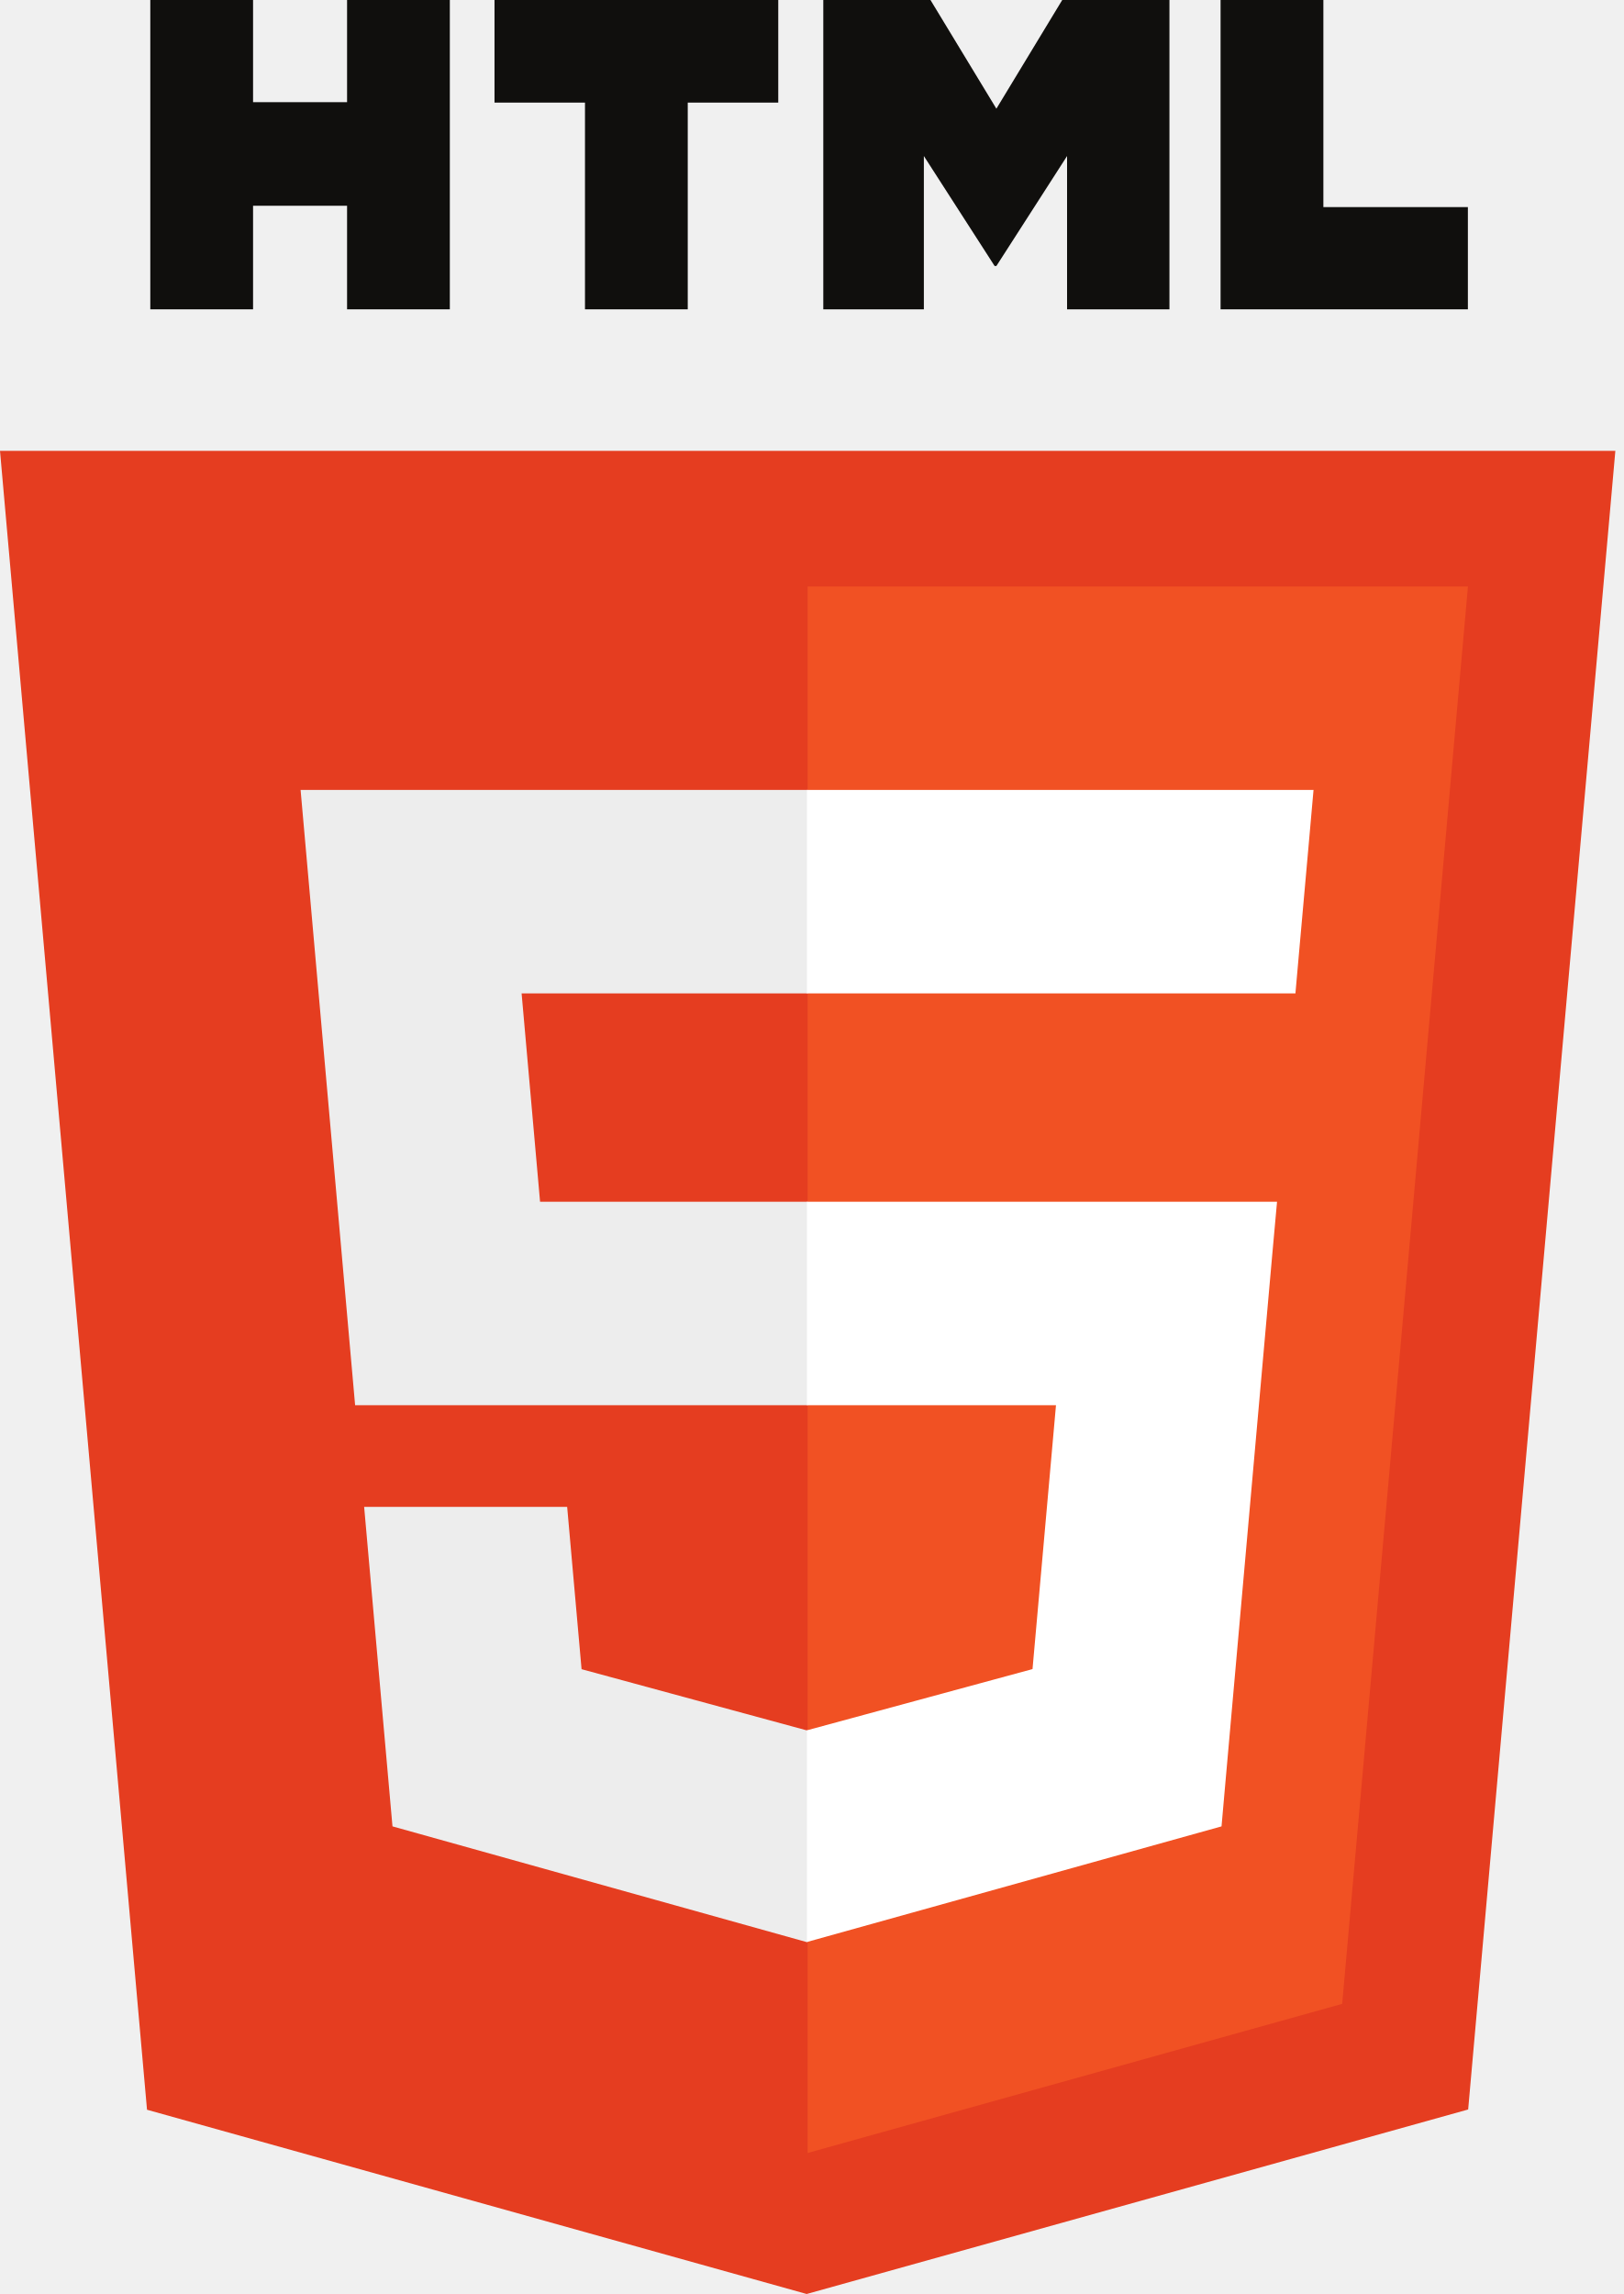
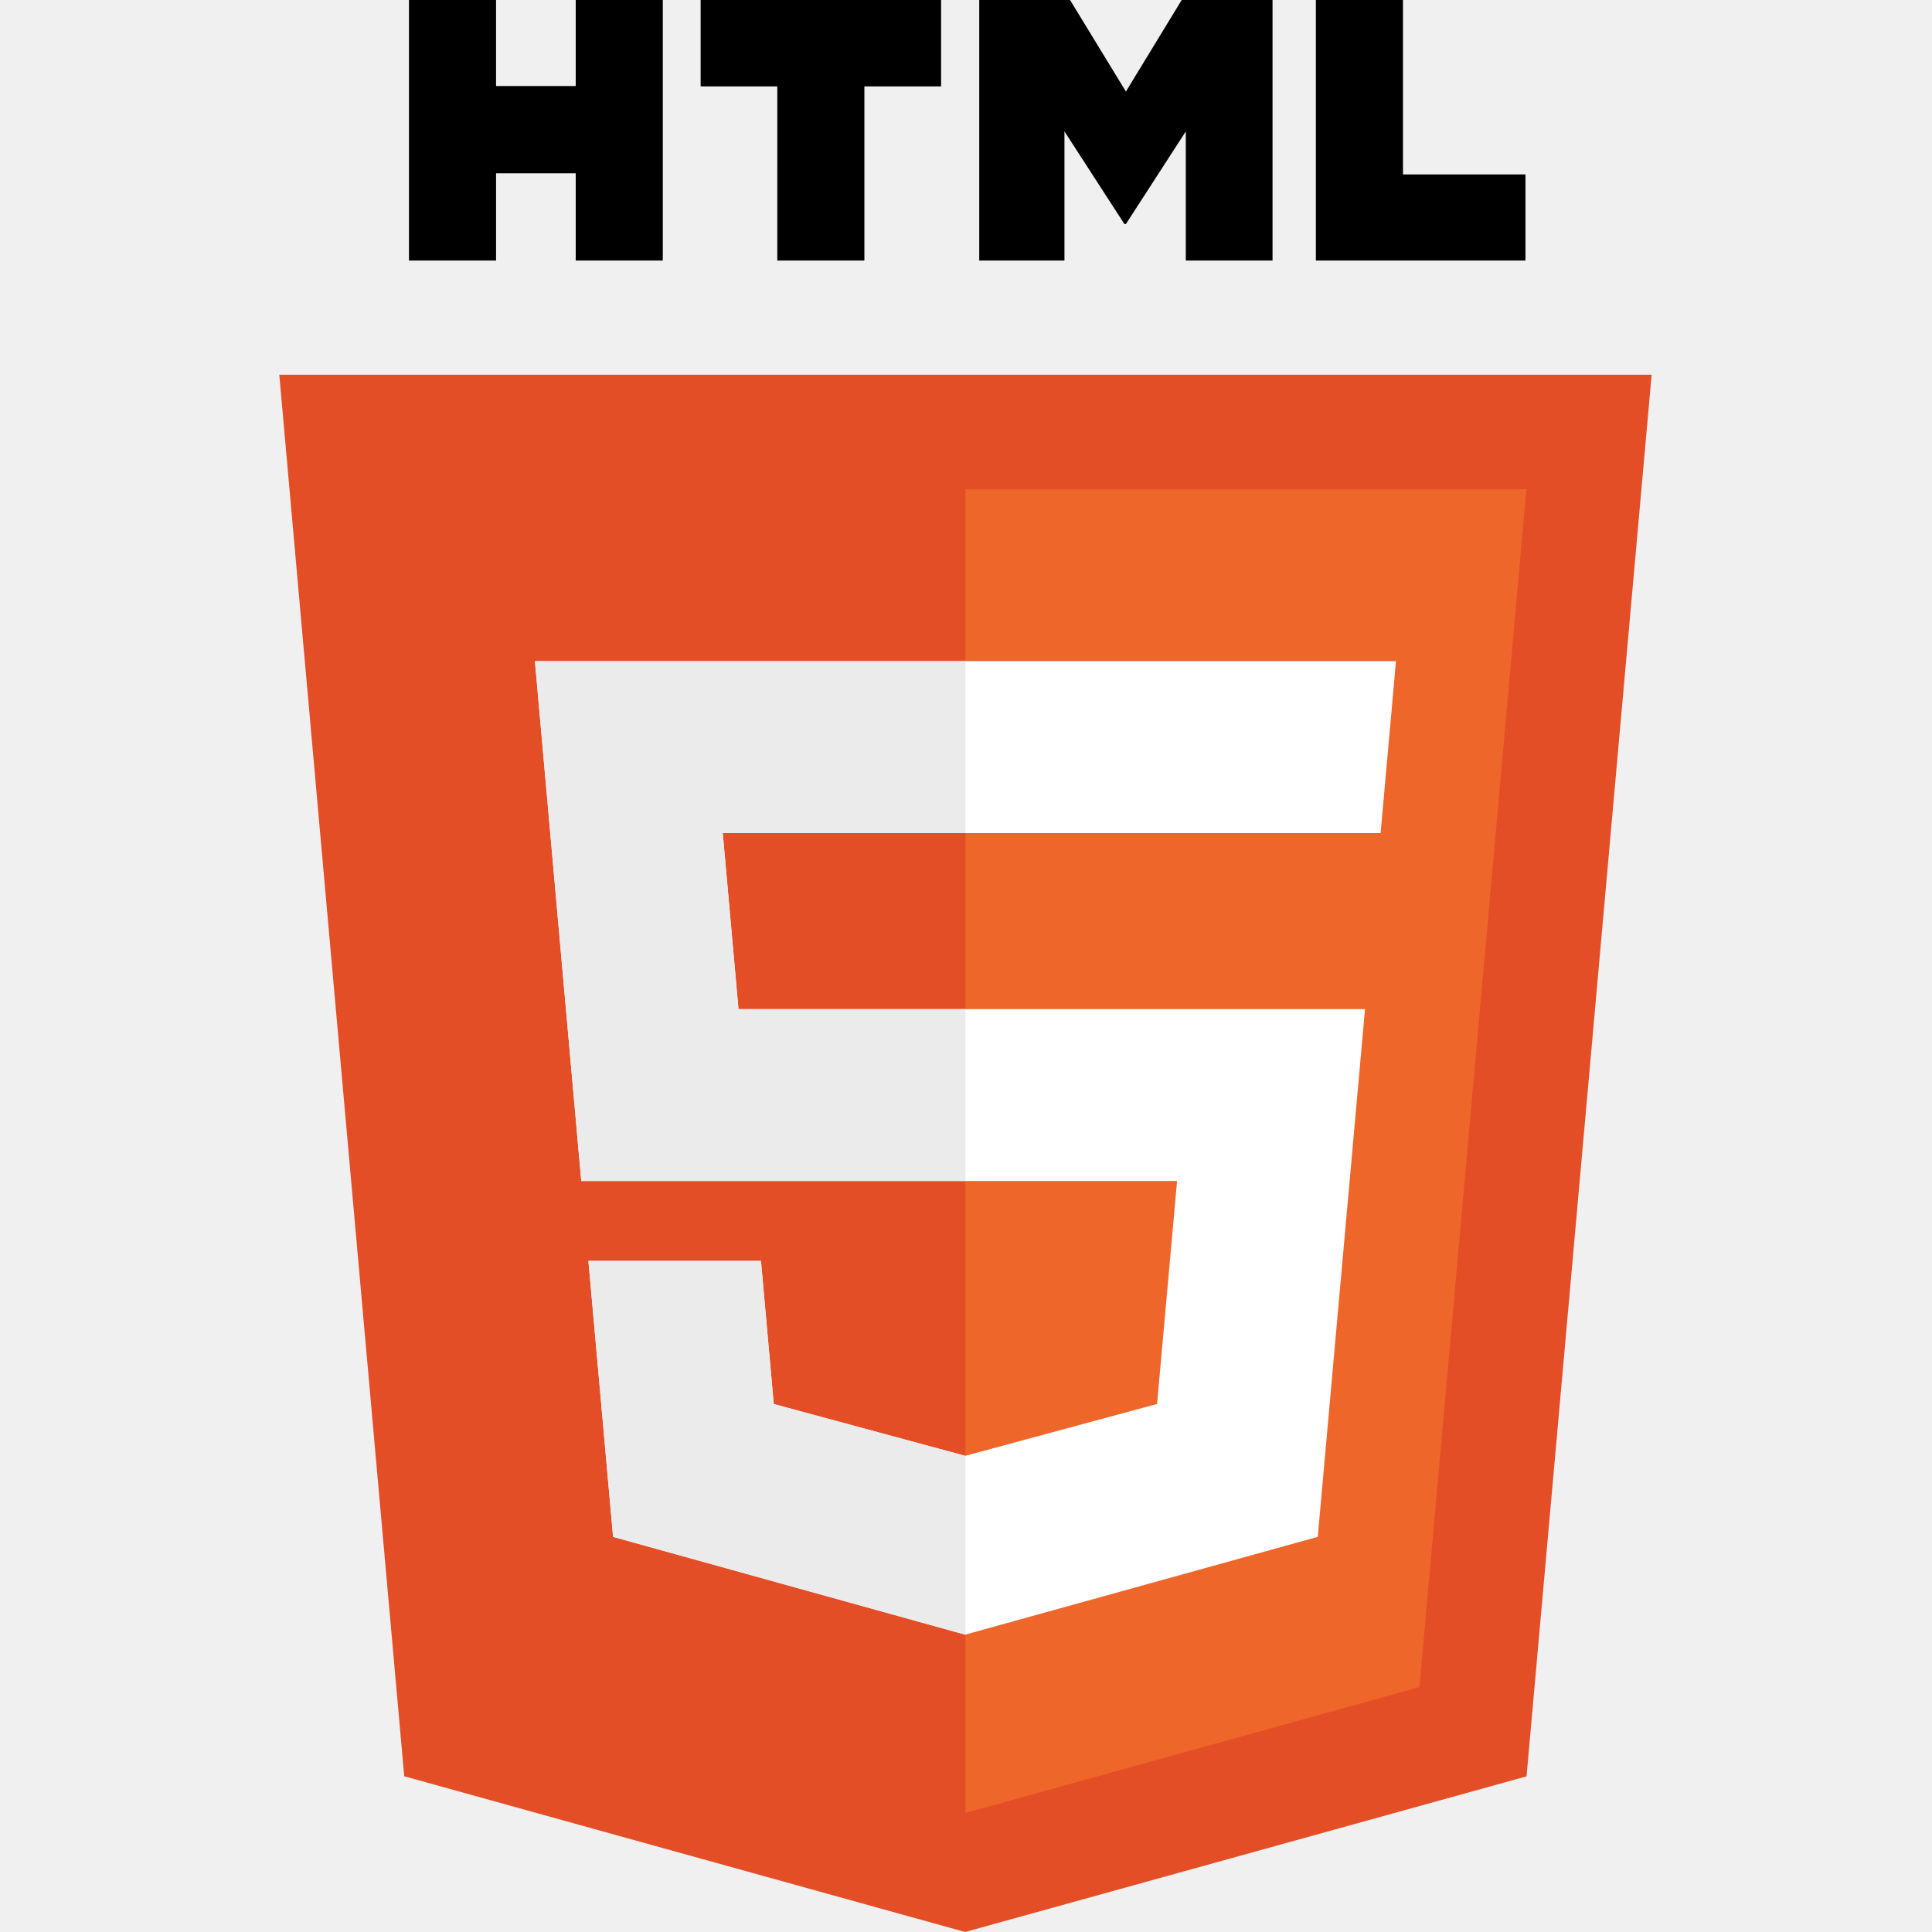
- <svg xmlns="http://www.w3.org/2000/svg" width="46" height="65" viewBox="0 0 46 65" fill="none">
-   <path d="M4.166 59.779L0 12.774H45.775L41.604 59.772L22.859 65L4.166 59.779Z" fill="#E53D20" />
-   <path d="M22.887 61.004L38.034 56.779L41.598 16.617H22.887V61.004Z" fill="#F15123" />
-   <path d="M22.887 34.051H15.304L14.781 28.148H22.887V22.383H22.867H8.518L8.655 23.929L10.063 39.816H22.887V34.051Z" fill="#EDEDED" />
-   <path d="M22.887 49.023L22.862 49.03L16.48 47.296L16.072 42.698H12.971H10.319L11.122 51.75L22.861 55.029L22.887 55.021V49.023Z" fill="#EDEDED" />
-   <path d="M4.259 4.1008e-05H7.171V2.895H9.835V4.1008e-05H12.747V8.765H9.835V5.83H7.171V8.765H4.259V4.1008e-05H4.259Z" fill="#100F0D" />
-   <path d="M16.577 2.907H14.013V4.1008e-05H22.054V2.907H19.489V8.765H16.577V2.907H16.577Z" fill="#100F0D" />
-   <path d="M23.33 4.1008e-05H26.367L28.235 3.08L30.101 4.1008e-05H33.139V8.765H30.238V4.421L28.235 7.537H28.185L26.18 4.421V8.765H23.33V4.1008e-05Z" fill="#100F0D" />
-   <path d="M34.588 4.1008e-05H37.501V5.868H41.596V8.765H34.588V4.1008e-05Z" fill="#100F0D" />
-   <path d="M22.867 34.051V39.816H29.924L29.259 47.293L22.867 49.028V55.026L34.615 51.75L34.701 50.776L36.048 35.599L36.188 34.051H34.644H22.867Z" fill="white" />
-   <path d="M22.867 22.383V28.148H36.691H36.709L36.824 26.852L37.085 23.929L37.222 22.383H22.867Z" fill="white" />
+ <svg xmlns="http://www.w3.org/2000/svg" version="1.1" id="Layer_1" x="0px" y="0px" width="512px" height="512px" viewBox="0 0 512 512" enable-background="new 0 0 512 512" xml:space="preserve">
+   <g>
+     <g>
+       <g>
+         <path d="M108.382,0h23.077v22.8h21.11V0h23.078v69.044H152.57v-23.12h-21.11v23.12h-23.077L108.382,0L108.382,0z" />
+         <path d="M205.994,22.896h-20.316V0h63.72v22.896h-20.325v46.148h-23.078L205.994,22.896L205.994,22.896z" />
+         <path d="M259.511,0h24.063l14.802,24.26L313.163,0h24.072v69.044h-22.982V34.822l-15.877,24.549h-0.397l-15.888-24.549v34.222     h-22.58V0z" />
+         <path d="M348.72,0h23.084v46.222h32.453v22.822H348.72V0z" />
+       </g>
+     </g>
+   </g>
+   <g id="Guides_to_delete">
+     <g>
+       <polygon fill="#E34E26" points="107.125,470.727 74.012,99.297 437.703,99.297 404.549,470.755 255.769,512   " />
+       <polygon fill="#EF662A" points="255.857,129.657 255.857,480.449 376.164,447.101 404.51,129.657   " />
+       <polygon fill="#FFFFFF" points="141.761,175.217 154.041,312.978 311.936,312.978 306.637,372.066 255.799,385.811     205.057,372.085 201.664,334.146 155.937,334.146 162.476,407.282 255.787,433.199 349.219,407.282 361.744,267.429     195.706,267.429 191.538,220.777 365.732,220.777 365.873,220.777 369.953,175.217   " />
+       <g>
+         <polygon fill="#EBEBEB" points="255.857,175.217 141.761,175.217 154.041,312.978 255.857,312.978 255.857,267.429      195.706,267.429 191.538,220.777 255.857,220.777    " />
+         <polygon fill="#EBEBEB" points="255.857,385.791 255.799,385.811 205.057,372.085 201.664,334.146 155.937,334.146      162.476,407.282 255.787,433.199 255.857,433.179    " />
+       </g>
+     </g>
+   </g>
</svg>
